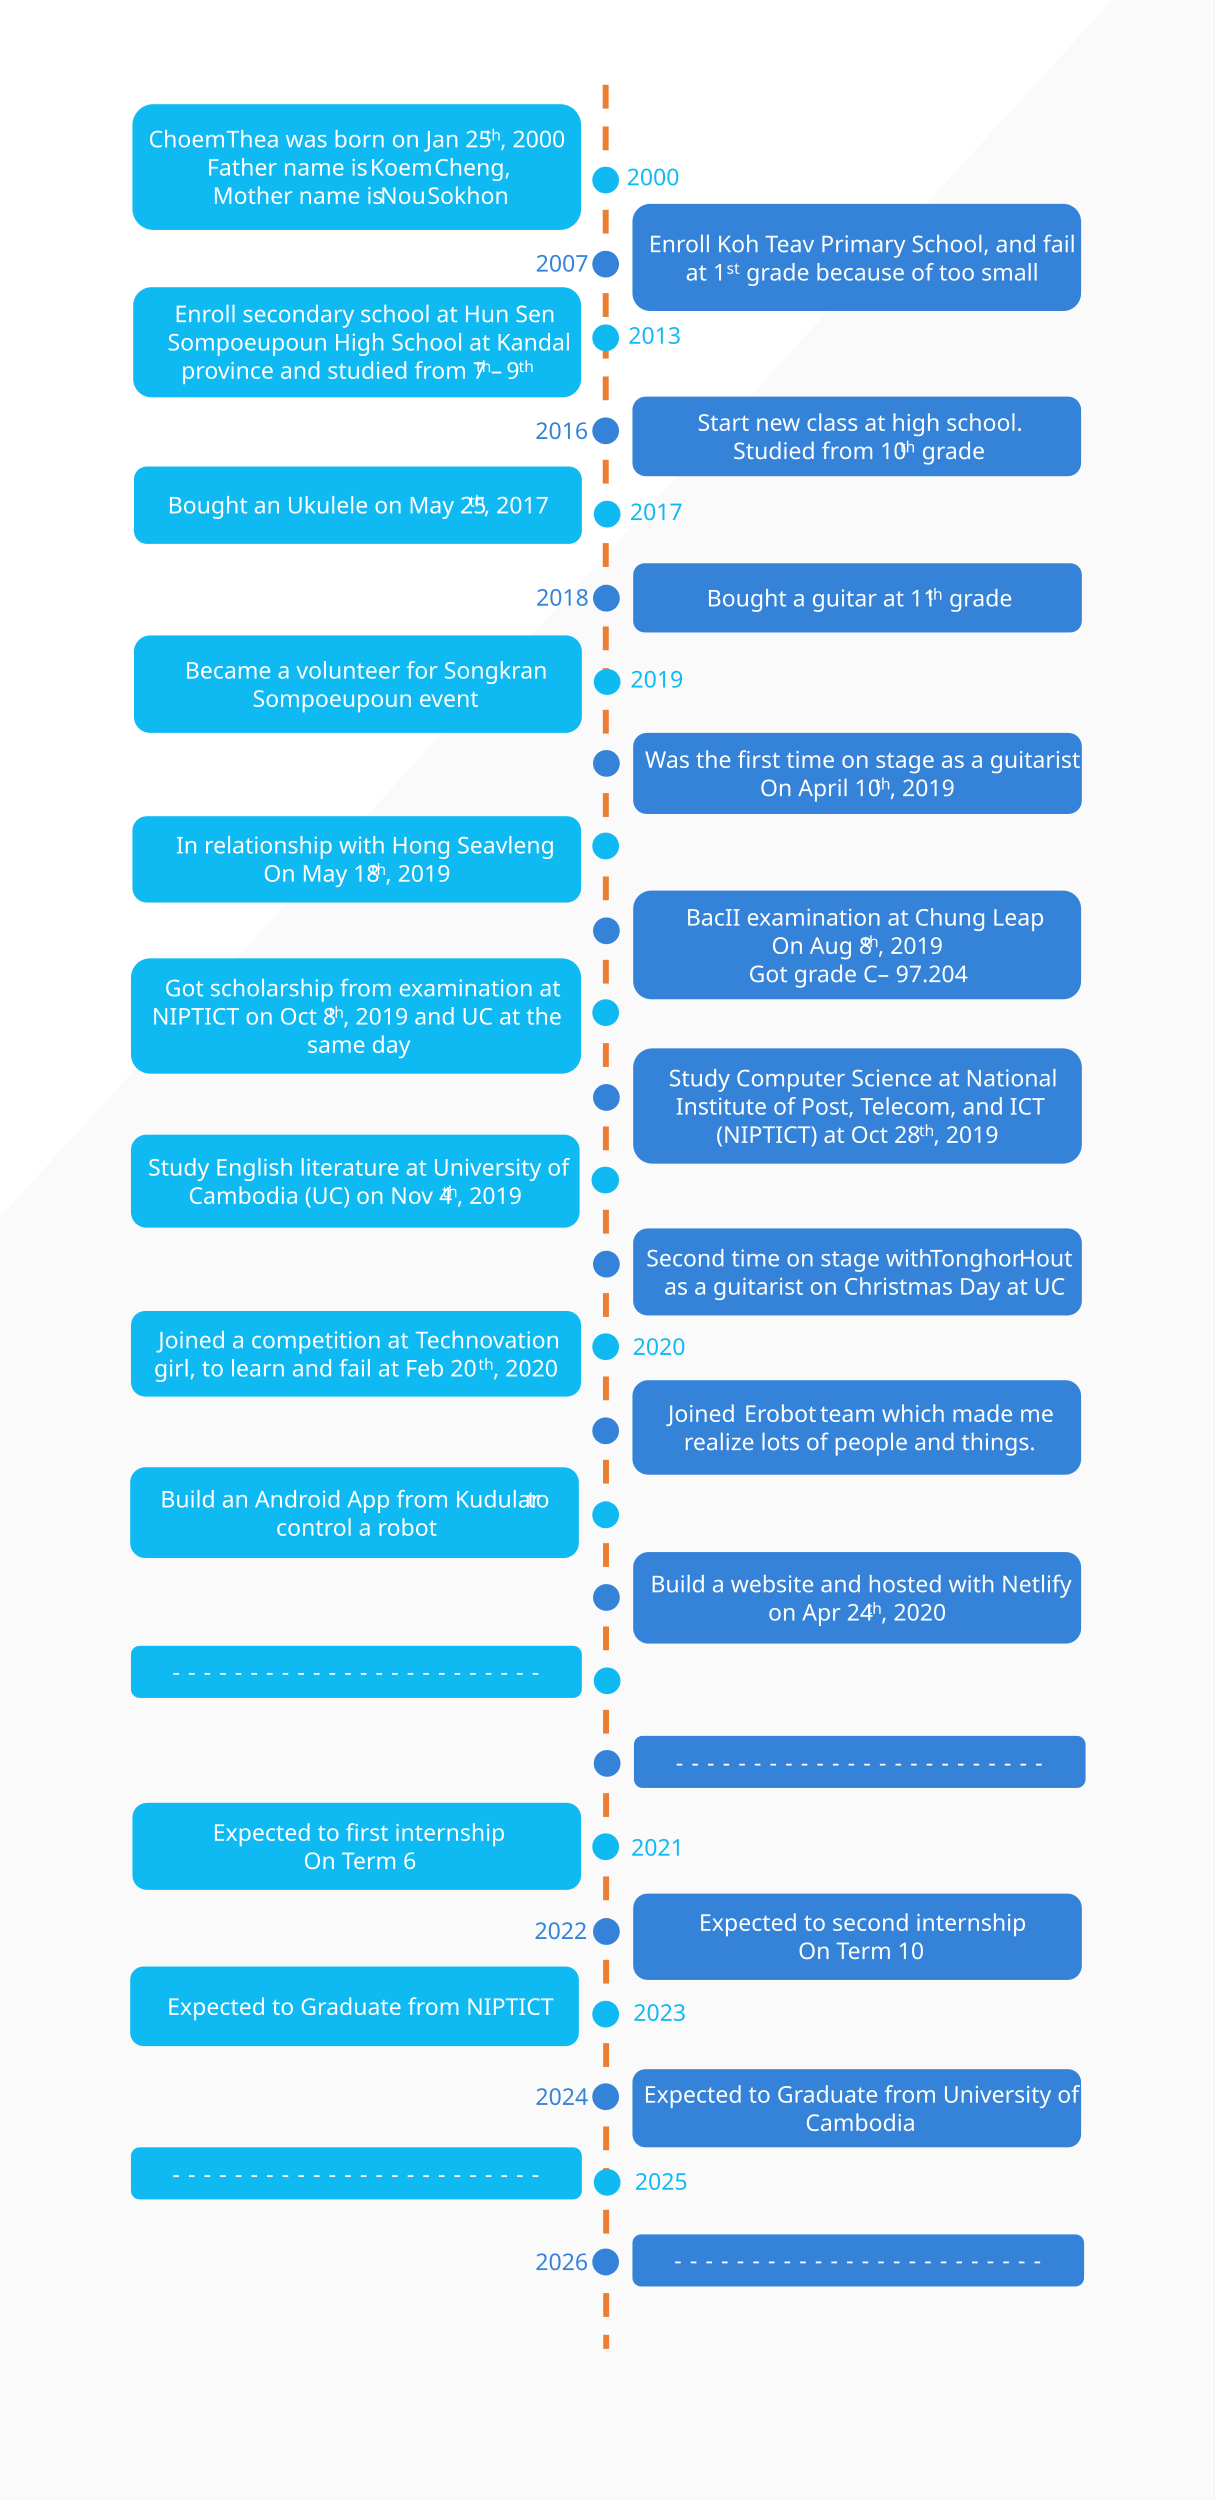
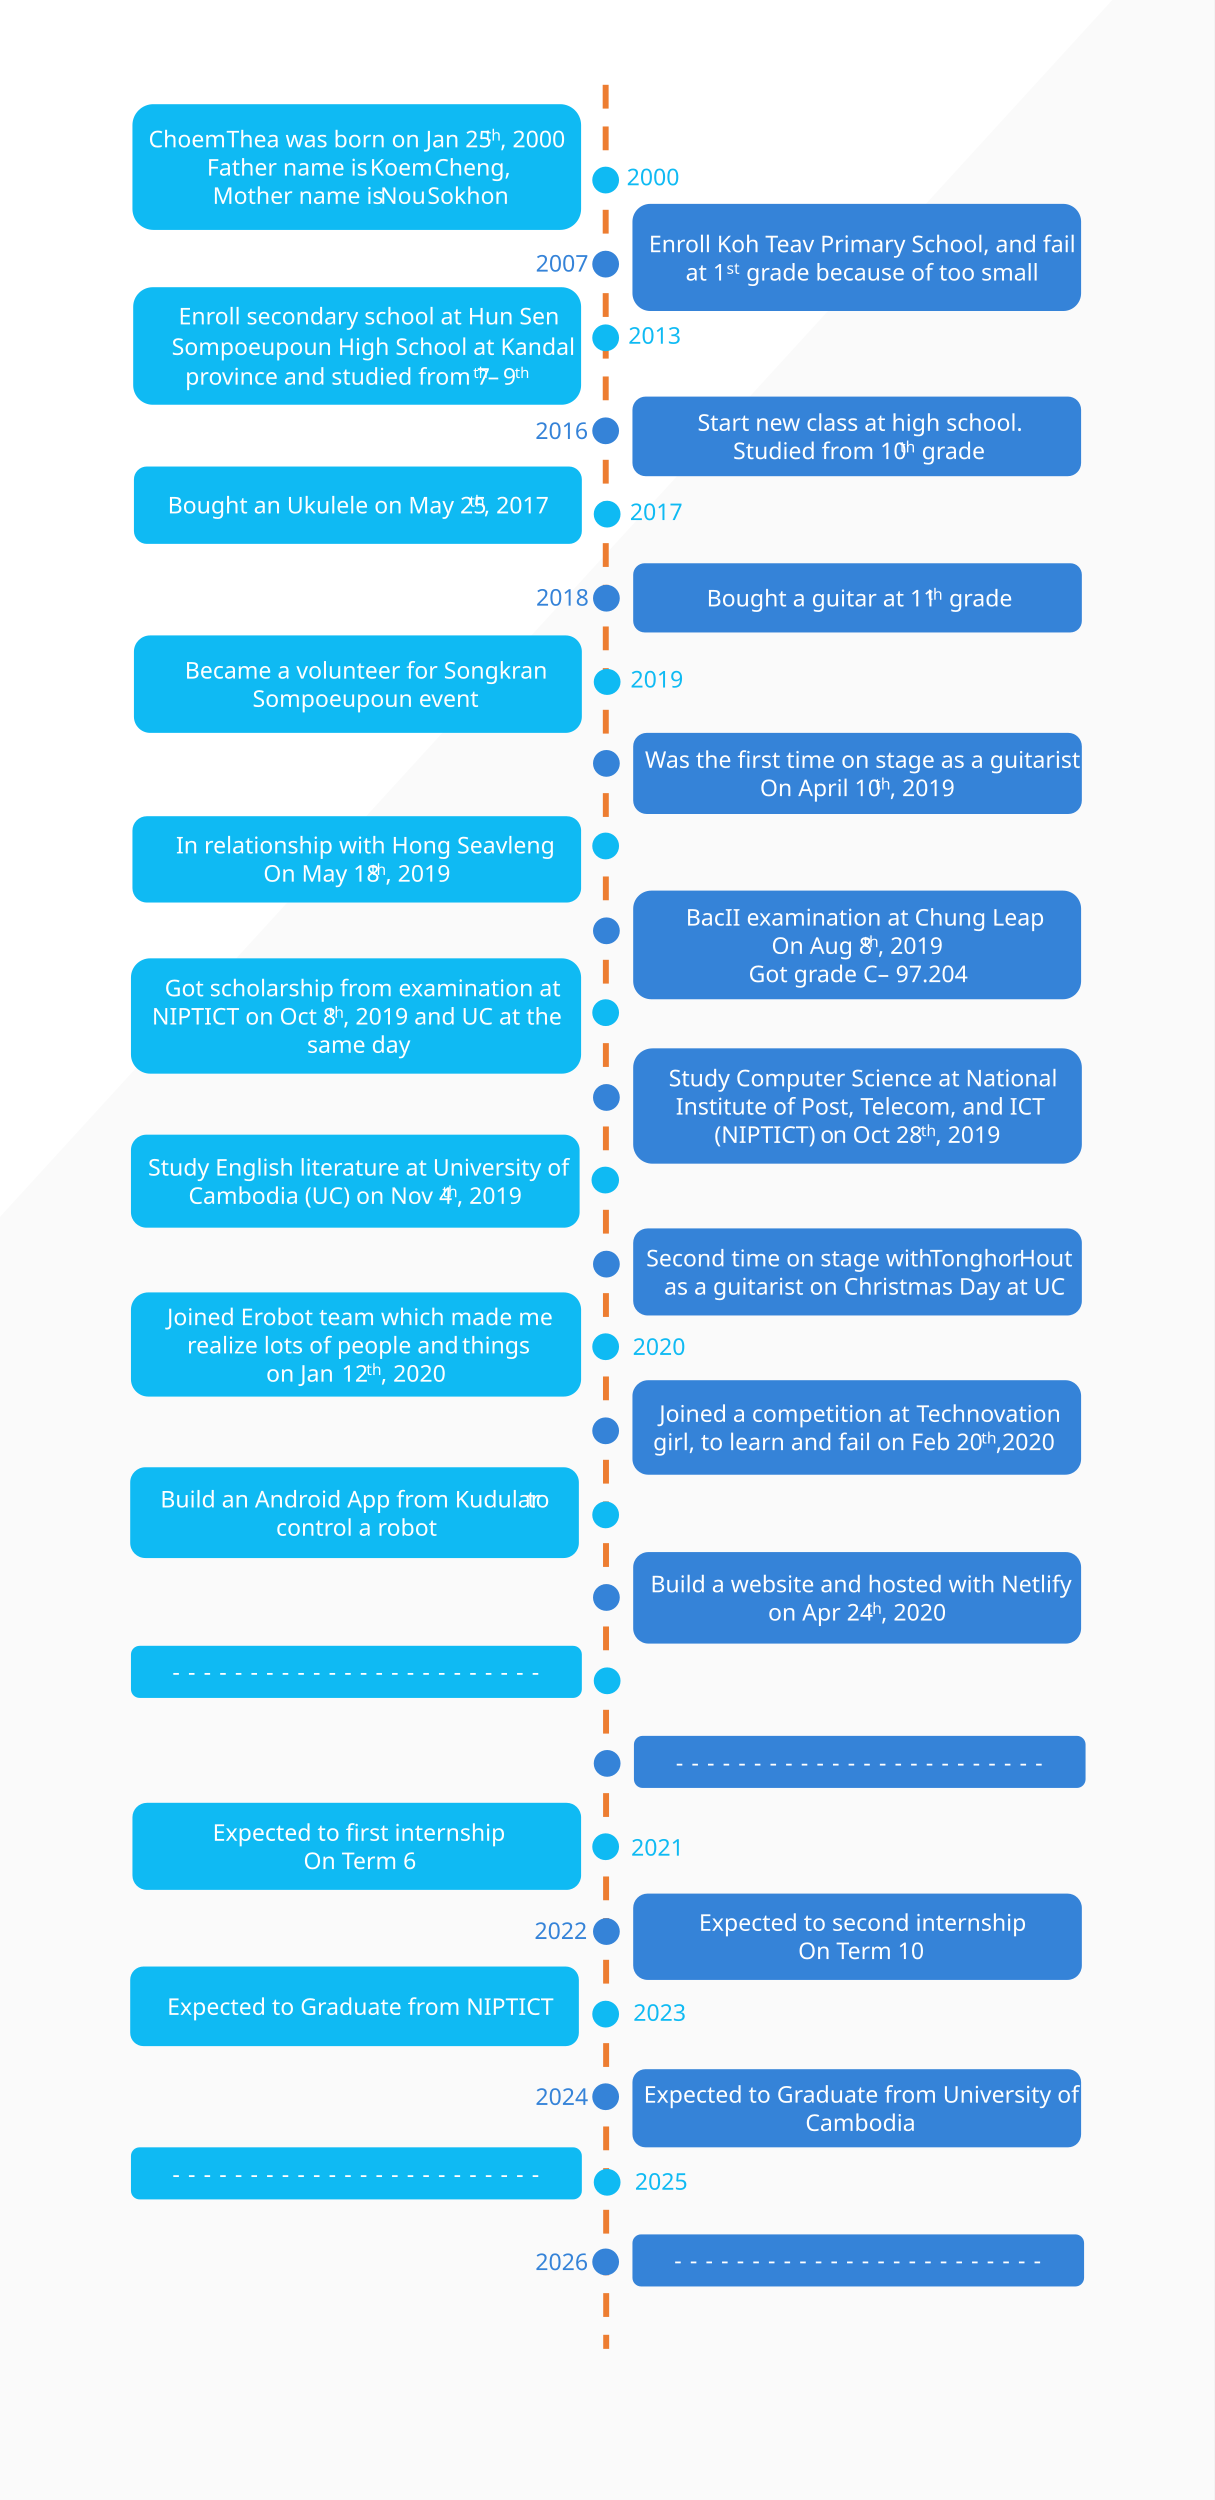
<svg xmlns="http://www.w3.org/2000/svg" width="1632" height="3360" overflow="hidden">
  <defs>
    <clipPath id="clip0">
      <path d="M0 0 1632 0 1632 3360 0 3360Z" fill-rule="evenodd" clip-rule="evenodd" />
    </clipPath>
  </defs>
  <g clip-path="url(#clip0)">
    <rect x="0" y="0" width="1632" height="3360" fill="#FFFFFF" />
    <path d="M3663.1 1309.34 932.311 4296.92-901.024 2621.16 1829.77-366.415Z" fill="#000000" fill-rule="evenodd" fill-opacity="0.02" />
    <path d="M814 114 814.715 3156.88" stroke="#ED7D31" stroke-width="8" stroke-miterlimit="8" stroke-dasharray="32 24" fill="none" fill-rule="evenodd" />
    <path d="M796 242C796 232.059 804.059 224 814 224 823.941 224 832 232.059 832 242 832 251.941 823.941 260 814 260 804.059 260 796 251.941 796 242Z" fill="#0FBAF3" fill-rule="evenodd" />
    <text fill="#0FBAF3" font-family="Trebuchet MS,Trebuchet MS_MSFontService,sans-serif" font-weight="400" font-size="31" transform="translate(842.242 249)">2000</text>
    <path d="M178 168.167C178 152.611 190.611 140 206.167 140L752.833 140C768.389 140 781 152.611 781 168.167L781 280.833C781 296.389 768.389 309 752.833 309L206.167 309C190.611 309 178 296.389 178 280.833Z" fill="#0FBAF3" fill-rule="evenodd" />
    <text fill="#FFFFFF" font-family="Trebuchet MS,Trebuchet MS_MSFontService,sans-serif" font-weight="400" font-size="31" transform="translate(199.627 198)">Choem<tspan x="104.767" y="0">Thea was born on Jan 25</tspan>
      <tspan font-size="21" x="453.1" y="-9">th</tspan>
      <tspan x="472.767" y="0">, 2000</tspan>
      <tspan x="78.453" y="38">Father name is </tspan>
      <tspan x="297.453" y="38">Koem</tspan>
      <tspan x="383.973" y="38">Cheng,</tspan>
      <tspan x="86.213" y="76">Mother name is </tspan>
      <tspan x="311.213" y="76">Nou</tspan>
      <tspan x="374.713" y="76">Sokhon</tspan>
    </text>
    <path d="M796 355C796 345.059 804.059 337 814 337 823.941 337 832 345.059 832 355 832 364.941 823.941 373 814 373 804.059 373 796 364.941 796 355Z" fill="#3583D8" fill-rule="evenodd" />
    <text fill="#3583D8" font-family="Trebuchet MS,Trebuchet MS_MSFontService,sans-serif" font-weight="400" font-size="31" transform="translate(719.96 365)">2007</text>
    <path d="M850 298.001C850 284.745 860.745 274 874.001 274L1429 274C1442.25 274 1453 284.745 1453 298.001L1453 393.999C1453 407.255 1442.25 418 1429 418L874.001 418C860.745 418 850 407.255 850 393.999Z" fill="#3583D8" fill-rule="evenodd" />
    <text fill="#FFFFFF" font-family="Trebuchet MS,Trebuchet MS_MSFontService,sans-serif" font-weight="400" font-size="31" transform="translate(872.092 339)">Enroll Koh Teav Primary School, and fail <tspan x="49.373" y="38">at 1</tspan>
      <tspan font-size="21" x="104.373" y="29">st</tspan>
      <tspan x="130.707" y="38">grade because of too small</tspan>
    </text>
    <path d="M796 454C796 444.059 804.059 436 814 436 823.941 436 832 444.059 832 454 832 463.941 823.941 472 814 472 804.059 472 796 463.941 796 454Z" fill="#0FBAF3" fill-rule="evenodd" />
    <text fill="#0FBAF3" font-family="Trebuchet MS,Trebuchet MS_MSFontService,sans-serif" font-weight="400" font-size="31" transform="translate(844.395 462)">2013</text>
-     <path d="M179 410.667C179 397.044 190.044 386 203.667 386L756.333 386C769.956 386 781 397.044 781 410.667L781 509.333C781 522.956 769.956 534 756.333 534L203.667 534C190.044 534 179 522.956 179 509.333Z" fill="#0FBAF3" fill-rule="evenodd" />
-     <text fill="#FFFFFF" font-family="Trebuchet MS,Trebuchet MS_MSFontService,sans-serif" font-weight="400" font-size="31" transform="translate(234.472 433)">Enroll secondary school at Hun Sen <tspan x="-9.333" y="38">Sompoeupoun High School at Kandal </tspan>
-       <tspan x="9" y="76">province and studied from 7</tspan>
-       <tspan font-size="21" x="405.333" y="67">th</tspan>
-       <tspan x="425" y="76">–</tspan>
-       <tspan x="446" y="76">9</tspan>
-       <tspan font-size="21" x="462.5" y="67">th</tspan>
+     <path d="M179 412.334C179 397.79 190.79 386 205.334 386L754.666 386C769.21 386 781 397.79 781 412.334L781 517.666C781 532.21 769.21 544 754.666 544L205.334 544C190.79 544 179 532.21 179 517.666Z" fill="#0FBAF3" fill-rule="evenodd" />
+     <text fill="#FFFFFF" font-family="Trebuchet MS,Trebuchet MS_MSFontService,sans-serif" font-weight="400" font-size="31" transform="translate(239.975 436)">Enroll secondary school at Hun Sen <tspan x="-9.253" y="41">Sompoeupoun High School at Kandal </tspan>
+       <tspan x="8.913" y="81">province and studied from 7</tspan>
+       <tspan font-size="20" x="396.08" y="72">th</tspan>
+       <tspan x="415.413" y="81">–</tspan>
+       <tspan x="435.913" y="81">9</tspan>
+       <tspan font-size="20" x="451.913" y="72">th</tspan>
    </text>
    <path d="M796 579C796 569.059 804.059 561 814 561 823.941 561 832 569.059 832 579 832 588.941 823.941 597 814 597 804.059 597 796 588.941 796 579Z" fill="#3583D8" fill-rule="evenodd" />
    <text fill="#3583D8" font-family="Trebuchet MS,Trebuchet MS_MSFontService,sans-serif" font-weight="400" font-size="31" transform="translate(719.466 590)">2016</text>
    <path d="M850 550.834C850 540.984 857.984 533 867.833 533L1435.17 533C1445.02 533 1453 540.984 1453 550.834L1453 622.166C1453 632.016 1445.02 640 1435.17 640L867.833 640C857.984 640 850 632.016 850 622.166Z" fill="#3583D8" fill-rule="evenodd" />
    <text fill="#FFFFFF" font-family="Trebuchet MS,Trebuchet MS_MSFontService,sans-serif" font-weight="400" font-size="31" transform="translate(937.469 579)">Start new class at high school.<tspan x="47.753" y="38">Studied from 10</tspan>
      <tspan font-size="21" x="272.087" y="29">th</tspan>
      <tspan x="301.253" y="38">grade</tspan>
    </text>
    <path d="M797 1251C797 1241.06 805.059 1233 815 1233 824.941 1233 833 1241.06 833 1251 833 1260.94 824.941 1269 815 1269 805.059 1269 797 1260.94 797 1251Z" fill="#3583D8" fill-rule="evenodd" />
    <path d="M851 1221.33C851 1207.89 861.894 1197 875.333 1197L1428.67 1197C1442.11 1197 1453 1207.89 1453 1221.33L1453 1318.67C1453 1332.11 1442.11 1343 1428.67 1343L875.333 1343C861.894 1343 851 1332.11 851 1318.67Z" fill="#3583D8" fill-rule="evenodd" />
    <text fill="#FFFFFF" font-family="Trebuchet MS,Trebuchet MS_MSFontService,sans-serif" font-weight="400" font-size="31" transform="translate(921.778 1244)">BacII examination at Chung Leap <tspan x="115.113" y="38">On Aug 8</tspan>
      <tspan font-size="21" x="238.553" y="29">th</tspan>
      <tspan x="258.22" y="38">, 2019</tspan>
      <tspan x="84.333" y="76">Got grade C </tspan>–<tspan x="282" y="76">97.204</tspan>
    </text>
    <path d="M797 1475C797 1465.06 805.059 1457 815 1457 824.941 1457 833 1465.06 833 1475 833 1484.94 824.941 1493 815 1493 805.059 1493 797 1484.94 797 1475Z" fill="#3583D8" fill-rule="evenodd" />
    <path d="M851 1434.83C851 1420.57 862.566 1409 876.834 1409L1428.17 1409C1442.43 1409 1454 1420.57 1454 1434.83L1454 1538.17C1454 1552.43 1442.43 1564 1428.17 1564L876.834 1564C862.566 1564 851 1552.43 851 1538.17Z" fill="#3583D8" fill-rule="evenodd" />
    <text fill="#FFFFFF" font-family="Trebuchet MS,Trebuchet MS_MSFontService,sans-serif" font-weight="400" font-size="31" transform="translate(898.728 1460)">Study Computer Science at National <tspan x="9.5" y="38">Institute of Post, Telecom, and ICT </tspan>
-       <tspan x="63.833" y="76">(NIPTICT) at Oct 28</tspan>
-       <tspan font-size="21" x="336.333" y="67">th</tspan>
-       <tspan x="356" y="76">, 2019</tspan>
+       <tspan x="61.333" y="76">(NIPTICT) </tspan>
+       <tspan x="203.667" y="76">o</tspan>
+       <tspan x="220.5" y="76">n</tspan>
+       <tspan x="247.167" y="76">Oct 28</tspan>
+       <tspan font-size="21" x="338.833" y="67">th</tspan>
+       <tspan x="358.5" y="76">, 2019</tspan>
    </text>
    <path d="M797 1699C797 1689.06 805.059 1681 815 1681 824.941 1681 833 1689.06 833 1699 833 1708.94 824.941 1717 815 1717 805.059 1717 797 1708.94 797 1699Z" fill="#3583D8" fill-rule="evenodd" />
    <path d="M851 1670.5C851 1659.73 859.731 1651 870.501 1651L1434.5 1651C1445.27 1651 1454 1659.73 1454 1670.5L1454 1748.5C1454 1759.27 1445.27 1768 1434.5 1768L870.501 1768C859.731 1768 851 1759.27 851 1748.5Z" fill="#3583D8" fill-rule="evenodd" />
    <text fill="#FFFFFF" font-family="Trebuchet MS,Trebuchet MS_MSFontService,sans-serif" font-weight="400" font-size="31" transform="translate(868.488 1702)">Second time on stage with <tspan x="381.267" y="0">Tonghor</tspan>
      <tspan x="500.867" y="0">Hout</tspan>
      <tspan x="24.02" y="38">as a guitarist on Christmas Day at UC</tspan>
    </text>
    <path d="M796 1923C796 1913.06 804.059 1905 814 1905 823.941 1905 832 1913.06 832 1923 832 1932.94 823.941 1941 814 1941 804.059 1941 796 1932.94 796 1923Z" fill="#3583D8" fill-rule="evenodd" />
    <path d="M850 1876.17C850 1864.48 859.477 1855 871.167 1855L1431.83 1855C1443.52 1855 1453 1864.48 1453 1876.17L1453 1960.83C1453 1972.52 1443.52 1982 1431.83 1982L871.167 1982C859.477 1982 850 1972.52 850 1960.83Z" fill="#3583D8" fill-rule="evenodd" />
-     <text fill="#FFFFFF" font-family="Trebuchet MS,Trebuchet MS_MSFontService,sans-serif" font-weight="400" font-size="31" transform="translate(897.862 1911)">Joined <tspan x="102.167" y="0">Erobot</tspan>
-       <tspan x="204.333" y="0">team which made me </tspan>
-       <tspan x="21.167" y="38">realize lots of people and things.</tspan>
-     </text>
+     <text fill="#FFFFFF" font-family="Trebuchet MS,Trebuchet MS_MSFontService,sans-serif" font-weight="400" font-size="31" transform="translate(886.098 1911)">Joined a competition at <tspan x="345.6" y="0">Technovation</tspan>
+       <tspan x="-8.32" y="38">girl, to learn and fail on Feb 20</tspan>
+       <tspan font-size="21" x="432.68" y="29">th</tspan>
+       <tspan x="452.347" y="38">, </tspan>2020</text>
    <path d="M797 2147C797 2137.06 805.059 2129 815 2129 824.941 2129 833 2137.06 833 2147 833 2156.94 824.941 2165 815 2165 805.059 2165 797 2156.94 797 2147Z" fill="#3583D8" fill-rule="evenodd" />
    <path d="M851 2106.5C851 2095.18 860.178 2086 871.501 2086L1432.5 2086C1443.82 2086 1453 2095.18 1453 2106.5L1453 2188.5C1453 2199.82 1443.82 2209 1432.5 2209L871.501 2209C860.178 2209 851 2199.82 851 2188.5Z" fill="#3583D8" fill-rule="evenodd" />
    <text fill="#FFFFFF" font-family="Trebuchet MS,Trebuchet MS_MSFontService,sans-serif" font-weight="400" font-size="31" transform="translate(874.2 2140)">Build a website and hosted with Netlify <tspan x="158.033" y="38">on Apr 24</tspan>
      <tspan font-size="21" x="290.473" y="29">th</tspan>
      <tspan x="310.14" y="38">, 2020</tspan>
    </text>
    <path d="M797 2596C797 2586.06 805.059 2578 815 2578 824.941 2578 833 2586.06 833 2596 833 2605.94 824.941 2614 815 2614 805.059 2614 797 2605.94 797 2596Z" fill="#3583D8" fill-rule="evenodd" />
    <path d="M851 2564.33C851 2553.66 859.656 2545 870.334 2545L1434.67 2545C1445.34 2545 1454 2553.66 1454 2564.33L1454 2641.67C1454 2652.34 1445.34 2661 1434.67 2661L870.334 2661C859.656 2661 851 2652.34 851 2641.67Z" fill="#3583D8" fill-rule="evenodd" />
    <text fill="#FFFFFF" font-family="Trebuchet MS,Trebuchet MS_MSFontService,sans-serif" font-weight="400" font-size="31" transform="translate(939.374 2595)">Expected to second internship<tspan x="133.313" y="38">On Term 10</tspan>
    </text>
    <path d="M796 1137C796 1127.06 804.059 1119 814 1119 823.941 1119 832 1127.06 832 1137 832 1146.94 823.941 1155 814 1155 804.059 1155 796 1146.94 796 1137Z" fill="#0FBAF3" fill-rule="evenodd" />
    <path d="M178 1116.33C178 1105.66 186.656 1097 197.334 1097L761.666 1097C772.344 1097 781 1105.66 781 1116.33L781 1193.67C781 1204.34 772.344 1213 761.666 1213L197.334 1213C186.656 1213 178 1204.34 178 1193.67Z" fill="#0FBAF3" fill-rule="evenodd" />
    <text fill="#FFFFFF" font-family="Trebuchet MS,Trebuchet MS_MSFontService,sans-serif" font-weight="400" font-size="31" transform="translate(236.51 1147)">In relationship with Hong Seavleng <tspan x="117.42" y="38">On May 18</tspan>
      <tspan font-size="21" x="261.92" y="29">th</tspan>
      <tspan x="281.587" y="38">, 2019</tspan>
    </text>
    <path d="M796 1361C796 1351.06 804.059 1343 814 1343 823.941 1343 832 1351.06 832 1361 832 1370.94 823.941 1379 814 1379 804.059 1379 796 1370.94 796 1361Z" fill="#0FBAF3" fill-rule="evenodd" />
    <path d="M176 1313.83C176 1299.57 187.566 1288 201.834 1288L755.166 1288C769.434 1288 781 1299.57 781 1313.83L781 1417.17C781 1431.43 769.434 1443 755.166 1443L201.834 1443C187.566 1443 176 1431.43 176 1417.17Z" fill="#0FBAF3" fill-rule="evenodd" />
    <text fill="#FFFFFF" font-family="Trebuchet MS,Trebuchet MS_MSFontService,sans-serif" font-weight="400" font-size="31" transform="translate(221.358 1339)">Got scholarship from examination at <tspan x="-17.133" y="38">NIPTICT on Oct 8</tspan>
      <tspan font-size="21" x="220.3" y="29">th</tspan>
      <tspan x="239.967" y="38">, 2019 and UC at the </tspan>
      <tspan x="191.253" y="76">same day</tspan>
    </text>
    <path d="M795 1586C795 1576.06 803.283 1568 813.5 1568 823.717 1568 832 1576.06 832 1586 832 1595.94 823.717 1604 813.5 1604 803.283 1604 795 1595.94 795 1586Z" fill="#0FBAF3" fill-rule="evenodd" />
    <path d="M176 1545.83C176 1534.33 185.328 1525 196.834 1525L758.166 1525C769.672 1525 779 1534.33 779 1545.83L779 1629.17C779 1640.67 769.672 1650 758.166 1650L196.834 1650C185.328 1650 176 1640.67 176 1629.17Z" fill="#0FBAF3" fill-rule="evenodd" />
    <text fill="#FFFFFF" font-family="Trebuchet MS,Trebuchet MS_MSFontService,sans-serif" font-weight="400" font-size="31" transform="translate(198.975 1580)">Study English literature at University of <tspan x="54.333" y="38">Cambodia (UC) on Nov 4</tspan>
      <tspan font-size="21" x="395.5" y="29">th</tspan>
      <tspan x="415.167" y="38">, 2019</tspan>
    </text>
    <path d="M796 2482C796 2472.06 804.059 2464 814 2464 823.941 2464 832 2472.06 832 2482 832 2491.94 823.941 2500 814 2500 804.059 2500 796 2491.94 796 2482Z" fill="#0FBAF3" fill-rule="evenodd" />
    <path d="M178 2442.5C178 2431.73 186.731 2423 197.501 2423L761.499 2423C772.269 2423 781 2431.73 781 2442.5L781 2520.5C781 2531.27 772.269 2540 761.499 2540L197.501 2540C186.731 2540 178 2531.27 178 2520.5Z" fill="#0FBAF3" fill-rule="evenodd" />
    <text fill="#FFFFFF" font-family="Trebuchet MS,Trebuchet MS_MSFontService,sans-serif" font-weight="400" font-size="31" transform="translate(285.823 2474)">Expected to first internship<tspan x="122.067" y="38">On Term 6</tspan>
    </text>
    <path d="M796 1810C796 1800.06 804.059 1792 814 1792 823.941 1792 832 1800.06 832 1810 832 1819.94 823.941 1828 814 1828 804.059 1828 796 1819.94 796 1810Z" fill="#0FBAF3" fill-rule="evenodd" />
-     <path d="M176 1781.17C176 1770.58 184.581 1762 195.167 1762L761.833 1762C772.419 1762 781 1770.58 781 1781.17L781 1857.83C781 1868.42 772.419 1877 761.833 1877L195.167 1877C184.581 1877 176 1868.42 176 1857.83Z" fill="#0FBAF3" fill-rule="evenodd" />
-     <text fill="#FFFFFF" font-family="Trebuchet MS,Trebuchet MS_MSFontService,sans-serif" font-weight="400" font-size="31" transform="translate(212.761 1812)">Joined a competition at <tspan x="345.6" y="0">Technovation</tspan>
-       <tspan x="-5.82" y="38">girl, to learn and fail at Feb 20</tspan>
-       <tspan font-size="21" x="430.18" y="29">th</tspan>
-       <tspan x="449.847" y="38">, 2020</tspan>
+     <path d="M176 1760.33C176 1747.45 186.447 1737 199.334 1737L757.666 1737C770.553 1737 781 1747.45 781 1760.33L781 1853.67C781 1866.55 770.553 1877 757.666 1877L199.334 1877C186.447 1877 176 1866.55 176 1853.67Z" fill="#0FBAF3" fill-rule="evenodd" />
+     <text fill="#FFFFFF" font-family="Trebuchet MS,Trebuchet MS_MSFontService,sans-serif" font-weight="400" font-size="31" transform="translate(224.524 1781)">Joined Erobot<tspan x="204.333" y="0">team which made me </tspan>
+       <tspan x="26.913" y="38">realize lots of people and </tspan>
+       <tspan x="396.413" y="38">things</tspan>
+       <tspan x="133.08" y="76">on Jan</tspan>
+       <tspan x="234.747" y="76">12</tspan>
+       <tspan font-size="21" x="267.747" y="67">th</tspan>
+       <tspan x="287.413" y="76">, 2020</tspan>
    </text>
    <path d="M796 2036C796 2026.06 804.059 2018 814 2018 823.941 2018 832 2026.06 832 2036 832 2045.94 823.941 2054 814 2054 804.059 2054 796 2045.94 796 2036Z" fill="#0FBAF3" fill-rule="evenodd" />
    <path d="M175 1992.33C175 1981.1 184.104 1972 195.333 1972L757.667 1972C768.896 1972 778 1981.1 778 1992.33L778 2073.67C778 2084.9 768.896 2094 757.667 2094L195.333 2094C184.104 2094 175 2084.9 175 2073.67Z" fill="#0FBAF3" fill-rule="evenodd" />
    <text fill="#FFFFFF" font-family="Trebuchet MS,Trebuchet MS_MSFontService,sans-serif" font-weight="400" font-size="31" transform="translate(215.513 2026)">Build an Android App from Kudular<tspan x="493.067" y="0">to </tspan>
      <tspan x="155.453" y="38">control a robot</tspan>
    </text>
    <path d="M796 2818C796 2808.06 804.059 2800 814 2800 823.941 2800 832 2808.06 832 2818 832 2827.94 823.941 2836 814 2836 804.059 2836 796 2827.94 796 2818Z" fill="#3583D8" fill-rule="evenodd" />
    <text fill="#3583D8" font-family="Trebuchet MS,Trebuchet MS_MSFontService,sans-serif" font-weight="400" font-size="31" transform="translate(719.601 2829)">2024</text>
    <path d="M850 2798.5C850 2788.84 857.835 2781 867.5 2781L1435.5 2781C1445.16 2781 1453 2788.84 1453 2798.5L1453 2868.5C1453 2878.16 1445.16 2886 1435.5 2886L867.5 2886C857.835 2886 850 2878.16 850 2868.5Z" fill="#3583D8" fill-rule="evenodd" />
    <text fill="#FFFFFF" font-family="Trebuchet MS,Trebuchet MS_MSFontService,sans-serif" font-weight="400" font-size="31" transform="translate(865.15 2826)">Expected to Graduate from University of <tspan x="217.247" y="38">Cambodia</tspan>
      <tspan fill="#0FBAF3" x="-16.989" y="-332">2021</tspan>
    </text>
    <path d="M796 2707C796 2697.06 804.059 2689 814 2689 823.941 2689 832 2697.06 832 2707 832 2716.94 823.941 2725 814 2725 804.059 2725 796 2716.94 796 2707Z" fill="#0FBAF3" fill-rule="evenodd" />
    <path d="M175 2660.83C175 2650.98 182.984 2643 192.833 2643L760.167 2643C770.016 2643 778 2650.98 778 2660.83L778 2732.17C778 2742.02 770.016 2750 760.167 2750L192.833 2750C182.984 2750 175 2742.02 175 2732.17Z" fill="#0FBAF3" fill-rule="evenodd" />
    <text fill="#FFFFFF" font-family="Trebuchet MS,Trebuchet MS_MSFontService,sans-serif" font-weight="400" font-size="31" transform="translate(224.63 2708)">Expected to Graduate from NIPTICT<tspan fill="#0FBAF3" x="626.49" y="8">2023</tspan>
    </text>
    <path d="M798 2933C798 2923.06 806.059 2915 816 2915 825.941 2915 834 2923.06 834 2933 834 2942.94 825.941 2951 816 2951 806.059 2951 798 2942.94 798 2933Z" fill="#0FBAF3" fill-rule="evenodd" />
    <path d="M176 2897.67C176 2891.22 181.223 2886 187.667 2886L770.333 2886C776.777 2886 782 2891.22 782 2897.67L782 2944.33C782 2950.78 776.777 2956 770.333 2956L187.667 2956C181.223 2956 176 2950.78 176 2944.33Z" fill="#0FBAF3" fill-rule="evenodd" />
    <text fill="#FFFFFF" font-family="Trebuchet MS,Trebuchet MS_MSFontService,sans-serif" font-weight="400" font-size="31" transform="translate(231.691 2933)">-<tspan x="21" y="0">-</tspan>
      <tspan x="42" y="0">-</tspan>
      <tspan x="63" y="0">-</tspan>
      <tspan x="84" y="0">-</tspan>
      <tspan x="105" y="0">-</tspan>
      <tspan x="126" y="0">-</tspan>
      <tspan x="147" y="0">-</tspan>
      <tspan x="168" y="0">-</tspan>
      <tspan x="189" y="0">-</tspan>
      <tspan x="210" y="0">-</tspan>
      <tspan x="231" y="0">-</tspan>
      <tspan x="252" y="0">-</tspan>
      <tspan x="273" y="0">-</tspan>
      <tspan x="294" y="0">-</tspan>
      <tspan x="315" y="0">-</tspan>
      <tspan x="336" y="0">-</tspan>
      <tspan x="357" y="0">-</tspan>
      <tspan x="378" y="0">-</tspan>
      <tspan x="399" y="0">-</tspan>
      <tspan x="420" y="0">-</tspan>
      <tspan x="441" y="0">-</tspan>
      <tspan x="462" y="0">-</tspan>
      <tspan x="483" y="0">-</tspan>
      <tspan fill="#0FBAF3" x="621.582" y="10">2025</tspan>
    </text>
    <path d="M798 916.5C798 906.835 806.059 899 816 899 825.941 899 834 906.835 834 916.5 834 926.165 825.941 934 816 934 806.059 934 798 926.165 798 916.5Z" fill="#0FBAF3" fill-rule="evenodd" />
    <text fill="#0FBAF3" font-family="Trebuchet MS,Trebuchet MS_MSFontService,sans-serif" font-weight="400" font-size="31" transform="translate(847.354 924)">2019</text>
    <path d="M180 875.834C180 863.775 189.775 854 201.834 854L760.166 854C772.225 854 782 863.775 782 875.834L782 963.166C782 975.225 772.225 985 760.166 985L201.834 985C189.775 985 180 975.225 180 963.166Z" fill="#0FBAF3" fill-rule="evenodd" />
    <text fill="#FFFFFF" font-family="Trebuchet MS,Trebuchet MS_MSFontService,sans-serif" font-weight="400" font-size="31" transform="translate(248.401 912)">Became a volunteer for Songkran <tspan x="91" y="38">Sompoeupoun event</tspan>
    </text>
    <path d="M797 804C797 794.059 805.059 786 815 786 824.941 786 833 794.059 833 804 833 813.941 824.941 822 815 822 805.059 822 797 813.941 797 804Z" fill="#3583D8" fill-rule="evenodd" />
    <text fill="#3583D8" font-family="Trebuchet MS,Trebuchet MS_MSFontService,sans-serif" font-weight="400" font-size="31" transform="translate(720.454 814)">2018</text>
    <path d="M851 772.5C851 763.94 857.94 757 866.5 757L1438.5 757C1447.06 757 1454 763.94 1454 772.5L1454 834.5C1454 843.06 1447.06 850 1438.5 850L866.5 850C857.94 850 851 843.06 851 834.5Z" fill="#3583D8" fill-rule="evenodd" />
    <text fill="#FFFFFF" font-family="Trebuchet MS,Trebuchet MS_MSFontService,sans-serif" font-weight="400" font-size="31" transform="translate(949.811 815)">Bought a guitar at 11<tspan font-size="21" x="296.5" y="-9">th</tspan>
      <tspan x="325.667" y="0">grade</tspan>
    </text>
    <path d="M797 1026C797 1016.06 805.059 1008 815 1008 824.941 1008 833 1016.06 833 1026 833 1035.94 824.941 1044 815 1044 805.059 1044 797 1035.94 797 1026Z" fill="#3583D8" fill-rule="evenodd" />
    <path d="M851 1003.17C851 993.134 859.134 985 869.167 985L1435.83 985C1445.87 985 1454 993.134 1454 1003.17L1454 1075.83C1454 1085.87 1445.87 1094 1435.83 1094L869.167 1094C859.134 1094 851 1085.87 851 1075.83Z" fill="#3583D8" fill-rule="evenodd" />
    <text fill="#FFFFFF" font-family="Trebuchet MS,Trebuchet MS_MSFontService,sans-serif" font-weight="400" font-size="31" transform="translate(866.768 1032)">Was the first time on stage as a guitarist<tspan x="154.573" y="38">On April 10</tspan>
      <tspan font-size="21" x="309.513" y="29">th</tspan>
      <tspan x="329.18" y="38">, 2019</tspan>
    </text>
    <path d="M798 691C798 681.059 806.059 673 816 673 825.941 673 834 681.059 834 691 834 700.941 825.941 709 816 709 806.059 709 798 700.941 798 691Z" fill="#0FBAF3" fill-rule="evenodd" />
    <text fill="#0FBAF3" font-family="Trebuchet MS,Trebuchet MS_MSFontService,sans-serif" font-weight="400" font-size="31" transform="translate(846.548 699)">2017</text>
    <path d="M180 644.334C180 634.761 187.761 627 197.334 627L764.666 627C774.239 627 782 634.761 782 644.334L782 713.666C782 723.239 774.239 731 764.666 731L197.334 731C187.761 731 180 723.239 180 713.666Z" fill="#0FBAF3" fill-rule="evenodd" />
    <text fill="#FFFFFF" font-family="Trebuchet MS,Trebuchet MS_MSFontService,sans-serif" font-weight="400" font-size="31" transform="translate(225.401 690)">Bought an Ukulele on May 25<tspan font-size="21" x="405.333" y="-9">th</tspan>
      <tspan x="425" y="0">, 2017</tspan>
      <tspan fill="#0FBAF3" x="624.912" y="1131">2020</tspan>
      <tspan fill="#3583D8" x="492.911" y="1916">2022</tspan>
    </text>
    <path d="M796 3040C796 3030.06 804.059 3022 814 3022 823.941 3022 832 3030.06 832 3040 832 3049.94 823.941 3058 814 3058 804.059 3058 796 3049.94 796 3040Z" fill="#3583D8" fill-rule="evenodd" />
    <text fill="#3583D8" font-family="Trebuchet MS,Trebuchet MS_MSFontService,sans-serif" font-weight="400" font-size="31" transform="translate(719.466 3051)">2026</text>
    <path d="M850 3014.67C850 3008.22 855.223 3003 861.667 3003L1445.33 3003C1451.78 3003 1457 3008.22 1457 3014.67L1457 3061.33C1457 3067.78 1451.78 3073 1445.33 3073L861.667 3073C855.223 3073 850 3067.78 850 3061.33Z" fill="#3583D8" fill-rule="evenodd" />
    <text fill="#FFFFFF" font-family="Trebuchet MS,Trebuchet MS_MSFontService,sans-serif" font-weight="400" font-size="31" transform="translate(906.185 3049)">-<tspan x="21" y="0">-</tspan>
      <tspan x="42" y="0">-</tspan>
      <tspan x="63" y="0">-</tspan>
      <tspan x="84" y="0">-</tspan>
      <tspan x="105" y="0">-</tspan>
      <tspan x="126" y="0">-</tspan>
      <tspan x="147" y="0">-</tspan>
      <tspan x="168" y="0">-</tspan>
      <tspan x="189" y="0">-</tspan>
      <tspan x="210" y="0">-</tspan>
      <tspan x="231" y="0">-</tspan>
      <tspan x="252" y="0">-</tspan>
      <tspan x="273" y="0">-</tspan>
      <tspan x="294" y="0">-</tspan>
      <tspan x="315" y="0">-</tspan>
      <tspan x="336" y="0">-</tspan>
      <tspan x="357" y="0">-</tspan>
      <tspan x="378" y="0">-</tspan>
      <tspan x="399" y="0">-</tspan>
      <tspan x="420" y="0">-</tspan>
      <tspan x="441" y="0">-</tspan>
      <tspan x="462" y="0">-</tspan>
      <tspan x="483" y="0">-</tspan>
    </text>
    <path d="M798 2370C798 2360.06 806.059 2352 816 2352 825.941 2352 834 2360.06 834 2370 834 2379.94 825.941 2388 816 2388 806.059 2388 798 2379.94 798 2370Z" fill="#3583D8" fill-rule="evenodd" />
    <path d="M852 2344.67C852 2338.22 857.223 2333 863.667 2333L1447.33 2333C1453.78 2333 1459 2338.22 1459 2344.67L1459 2391.33C1459 2397.78 1453.78 2403 1447.33 2403L863.667 2403C857.223 2403 852 2397.78 852 2391.33Z" fill="#3583D8" fill-rule="evenodd" />
    <text fill="#FFFFFF" font-family="Trebuchet MS,Trebuchet MS_MSFontService,sans-serif" font-weight="400" font-size="31" transform="translate(908.291 2380)">-<tspan x="21" y="0">-</tspan>
      <tspan x="42" y="0">-</tspan>
      <tspan x="63" y="0">-</tspan>
      <tspan x="84" y="0">-</tspan>
      <tspan x="105" y="0">-</tspan>
      <tspan x="126" y="0">-</tspan>
      <tspan x="147" y="0">-</tspan>
      <tspan x="168" y="0">-</tspan>
      <tspan x="189" y="0">-</tspan>
      <tspan x="210" y="0">-</tspan>
      <tspan x="231" y="0">-</tspan>
      <tspan x="252" y="0">-</tspan>
      <tspan x="273" y="0">-</tspan>
      <tspan x="294" y="0">-</tspan>
      <tspan x="315" y="0">-</tspan>
      <tspan x="336" y="0">-</tspan>
      <tspan x="357" y="0">-</tspan>
      <tspan x="378" y="0">-</tspan>
      <tspan x="399" y="0">-</tspan>
      <tspan x="420" y="0">-</tspan>
      <tspan x="441" y="0">-</tspan>
      <tspan x="462" y="0">-</tspan>
      <tspan x="483" y="0">-</tspan>
    </text>
    <path d="M798 2259C798 2249.06 806.059 2241 816 2241 825.941 2241 834 2249.06 834 2259 834 2268.94 825.941 2277 816 2277 806.059 2277 798 2268.94 798 2259Z" fill="#0FBAF3" fill-rule="evenodd" />
    <path d="M176 2223.67C176 2217.22 181.223 2212 187.667 2212L770.333 2212C776.777 2212 782 2217.22 782 2223.67L782 2270.33C782 2276.78 776.777 2282 770.333 2282L187.667 2282C181.223 2282 176 2276.78 176 2270.33Z" fill="#0FBAF3" fill-rule="evenodd" />
    <text fill="#FFFFFF" font-family="Trebuchet MS,Trebuchet MS_MSFontService,sans-serif" font-weight="400" font-size="31" transform="translate(231.691 2258)">-<tspan x="21" y="0">-</tspan>
      <tspan x="42" y="0">-</tspan>
      <tspan x="63" y="0">-</tspan>
      <tspan x="84" y="0">-</tspan>
      <tspan x="105" y="0">-</tspan>
      <tspan x="126" y="0">-</tspan>
      <tspan x="147" y="0">-</tspan>
      <tspan x="168" y="0">-</tspan>
      <tspan x="189" y="0">-</tspan>
      <tspan x="210" y="0">-</tspan>
      <tspan x="231" y="0">-</tspan>
      <tspan x="252" y="0">-</tspan>
      <tspan x="273" y="0">-</tspan>
      <tspan x="294" y="0">-</tspan>
      <tspan x="315" y="0">-</tspan>
      <tspan x="336" y="0">-</tspan>
      <tspan x="357" y="0">-</tspan>
      <tspan x="378" y="0">-</tspan>
      <tspan x="399" y="0">-</tspan>
      <tspan x="420" y="0">-</tspan>
      <tspan x="441" y="0">-</tspan>
      <tspan x="462" y="0">-</tspan>
      <tspan x="483" y="0">-</tspan>
    </text>
  </g>
</svg>
